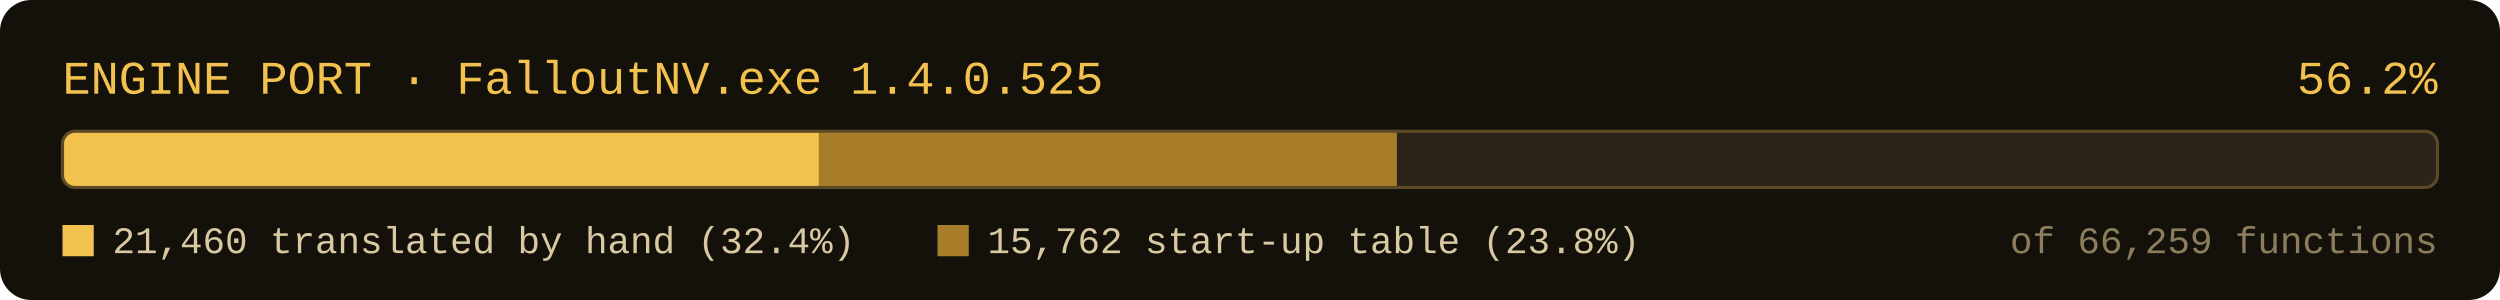
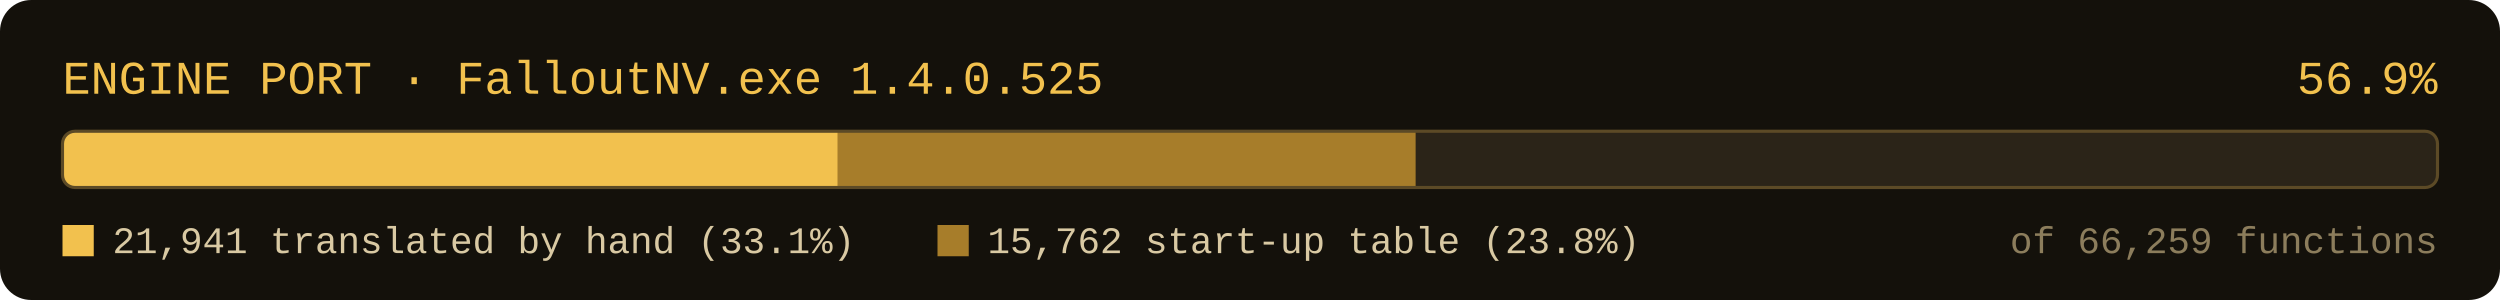
- <svg xmlns="http://www.w3.org/2000/svg" width="800" height="96" viewBox="0 0 800 96" role="img" aria-label="Engine port progress: 32.4% translated by hand, 23.8% start-up table, 56.2% covered in all">
+ <svg xmlns="http://www.w3.org/2000/svg" width="800" height="96" viewBox="0 0 800 96" role="img" aria-label="Engine port progress: 33.1% translated by hand, 23.8% start-up table, 56.9% covered in all">
  <rect x="0" y="0" width="800" height="96" rx="10" fill="#14110b" />
  <text x="20" y="30" font-family="Consolas, 'Courier New', monospace" font-size="15" fill="#f2c14e">ENGINE PORT · FalloutNV.exe 1.4.0.525</text>
-   <text x="780" y="30" text-anchor="end" font-family="Consolas, 'Courier New', monospace" font-size="15" fill="#f2c14e">56.2%</text>
+   <text x="780" y="30" text-anchor="end" font-family="Consolas, 'Courier New', monospace" font-size="15" fill="#f2c14e">56.9%</text>
  <rect x="20" y="42" width="760" height="18" rx="4" fill="#2b2418" />
-   <rect x="20" y="42" width="246" height="18" rx="4" fill="#f2c14e" />
-   <rect x="262" y="42" width="185" height="18" fill="#a77d2a" />
+   <rect x="20" y="42" width="252" height="18" rx="4" fill="#f2c14e" />
+   <rect x="268" y="42" width="185" height="18" fill="#a77d2a" />
  <rect x="20" y="42" width="760" height="18" rx="4" fill="none" stroke="#5c4a26" stroke-width="1" />
  <rect x="20" y="72" width="10" height="10" fill="#f2c14e" />
-   <text x="36" y="81" font-family="Consolas, 'Courier New', monospace" font-size="12" fill="#d9c9a3">21,460 translated by hand (32.4%)</text>
+   <text x="36" y="81" font-family="Consolas, 'Courier New', monospace" font-size="12" fill="#d9c9a3">21,941 translated by hand (33.1%)</text>
  <rect x="300" y="72" width="10" height="10" fill="#a77d2a" />
  <text x="316" y="81" font-family="Consolas, 'Courier New', monospace" font-size="12" fill="#d9c9a3">15,762 start-up table (23.8%)</text>
  <text x="780" y="81" text-anchor="end" font-family="Consolas, 'Courier New', monospace" font-size="12" fill="#8c7d5c">of 66,259 functions</text>
</svg>
